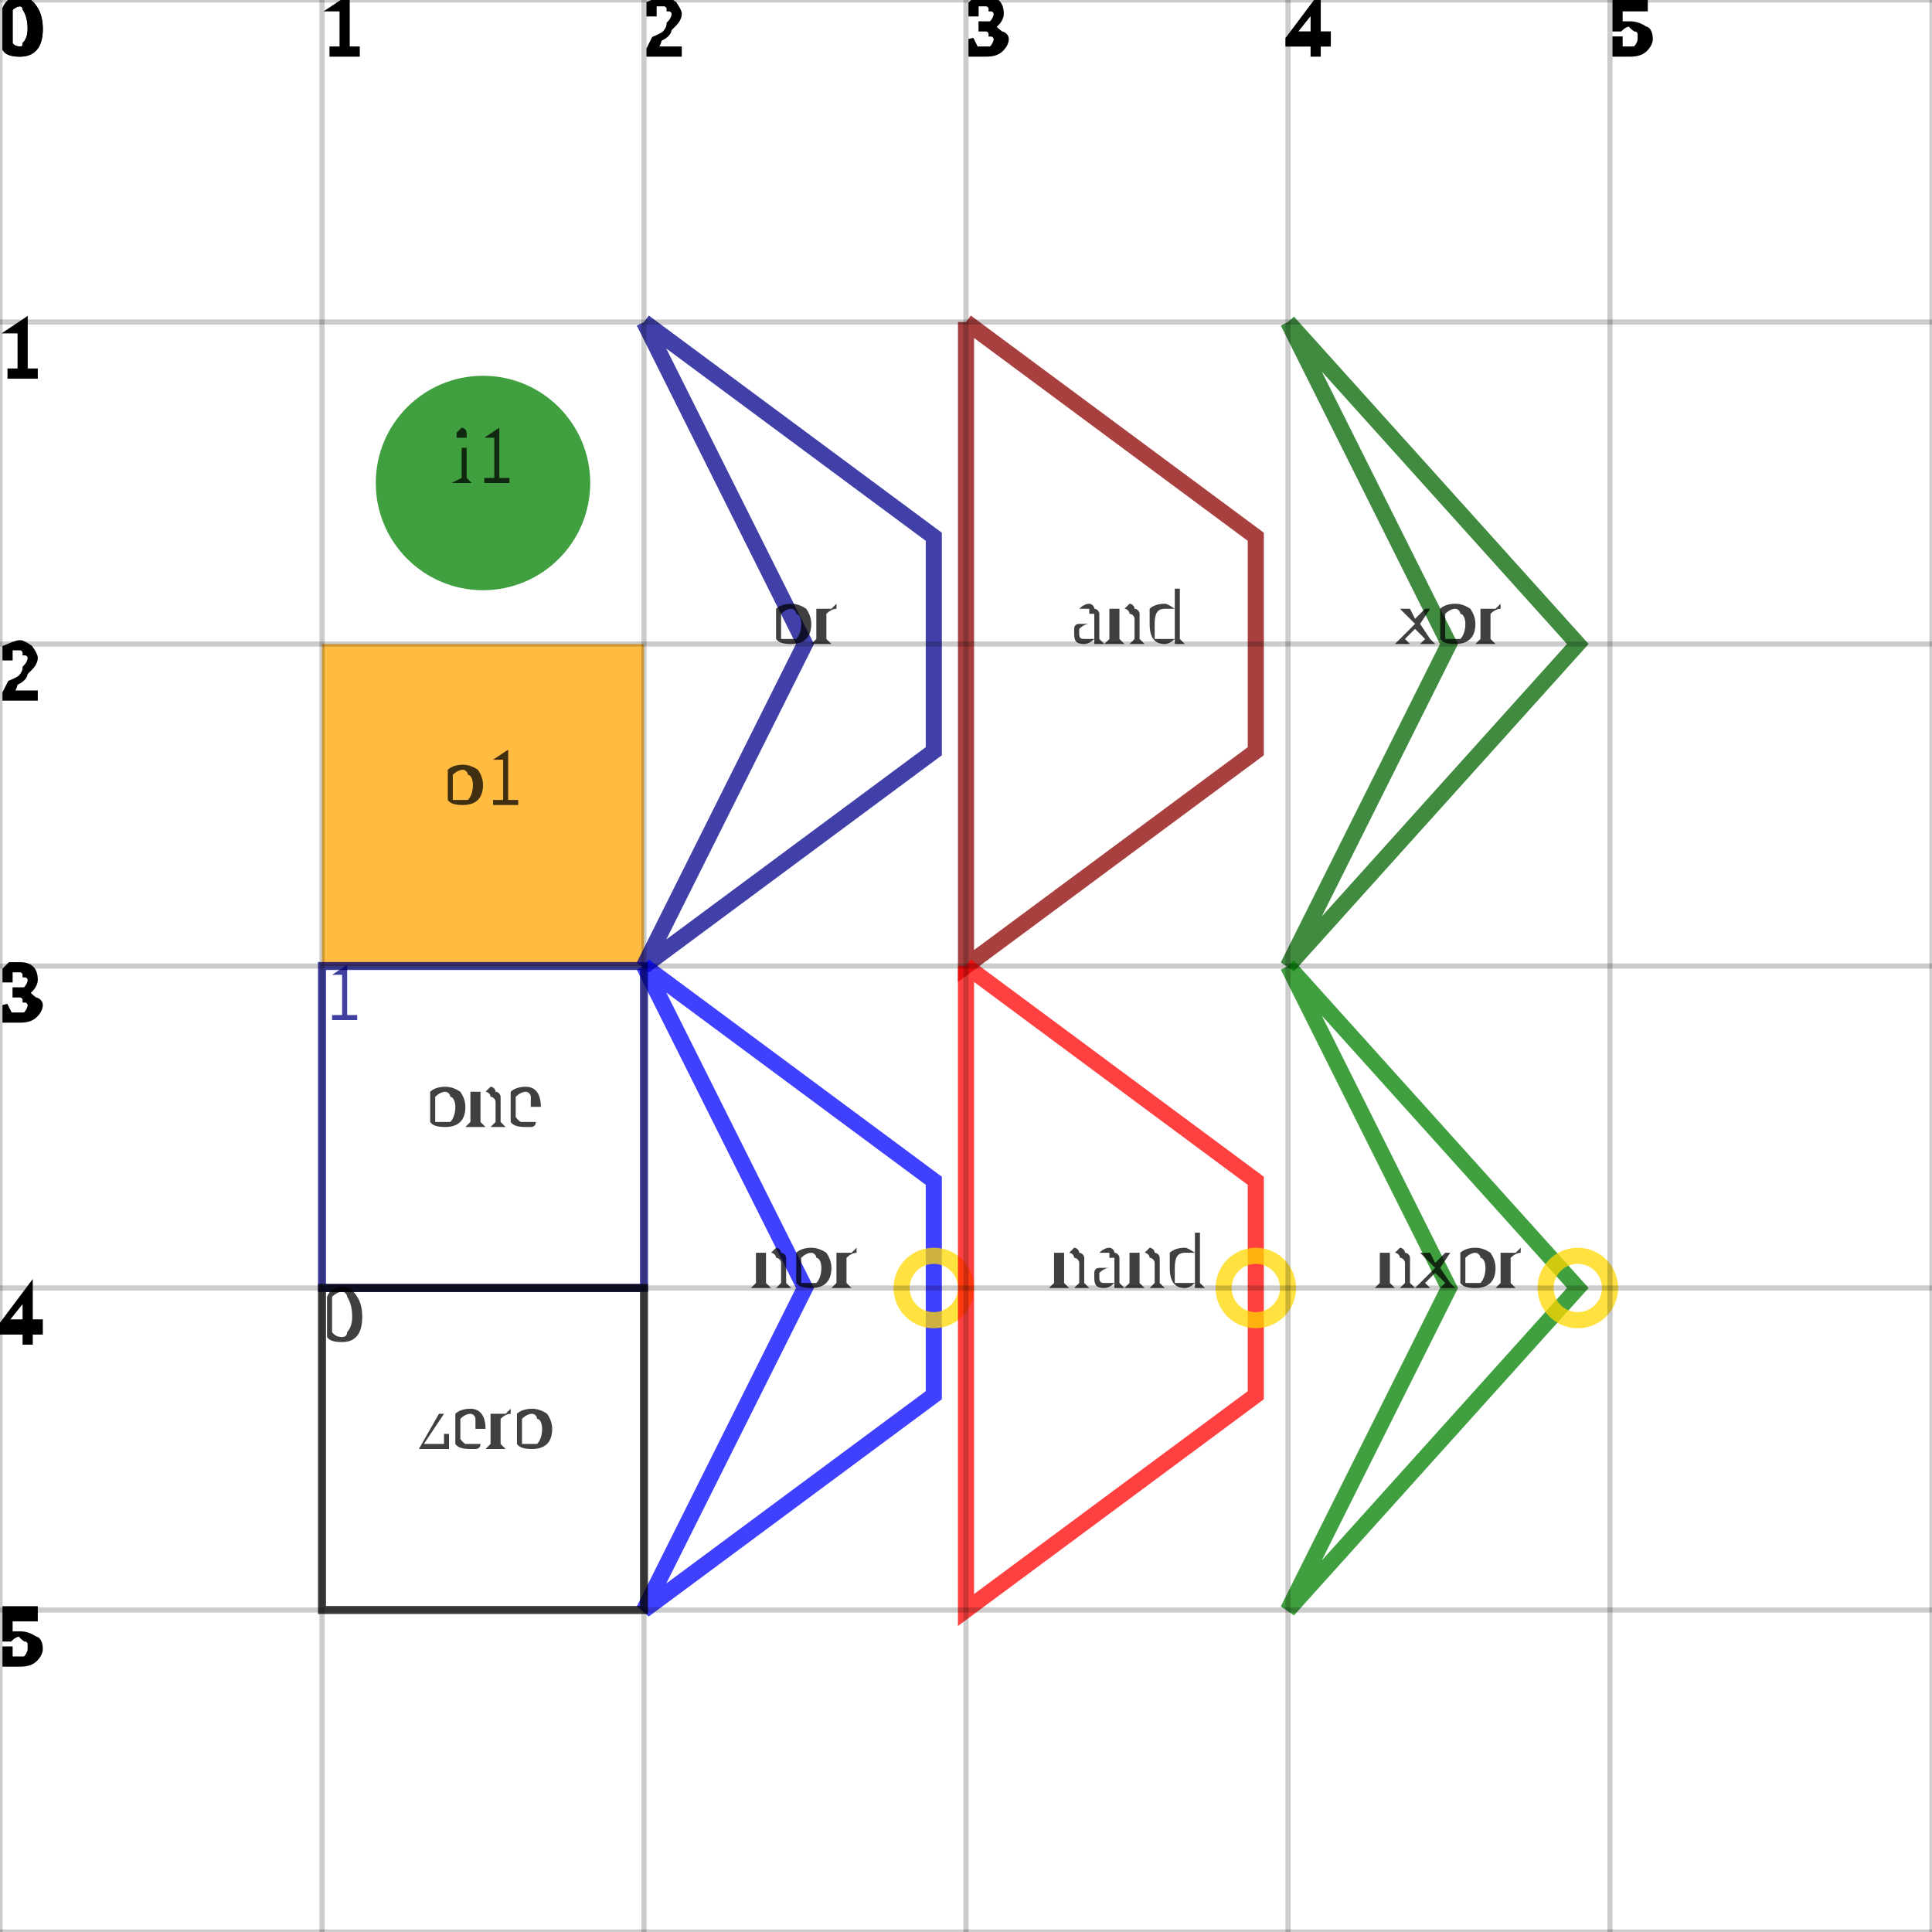
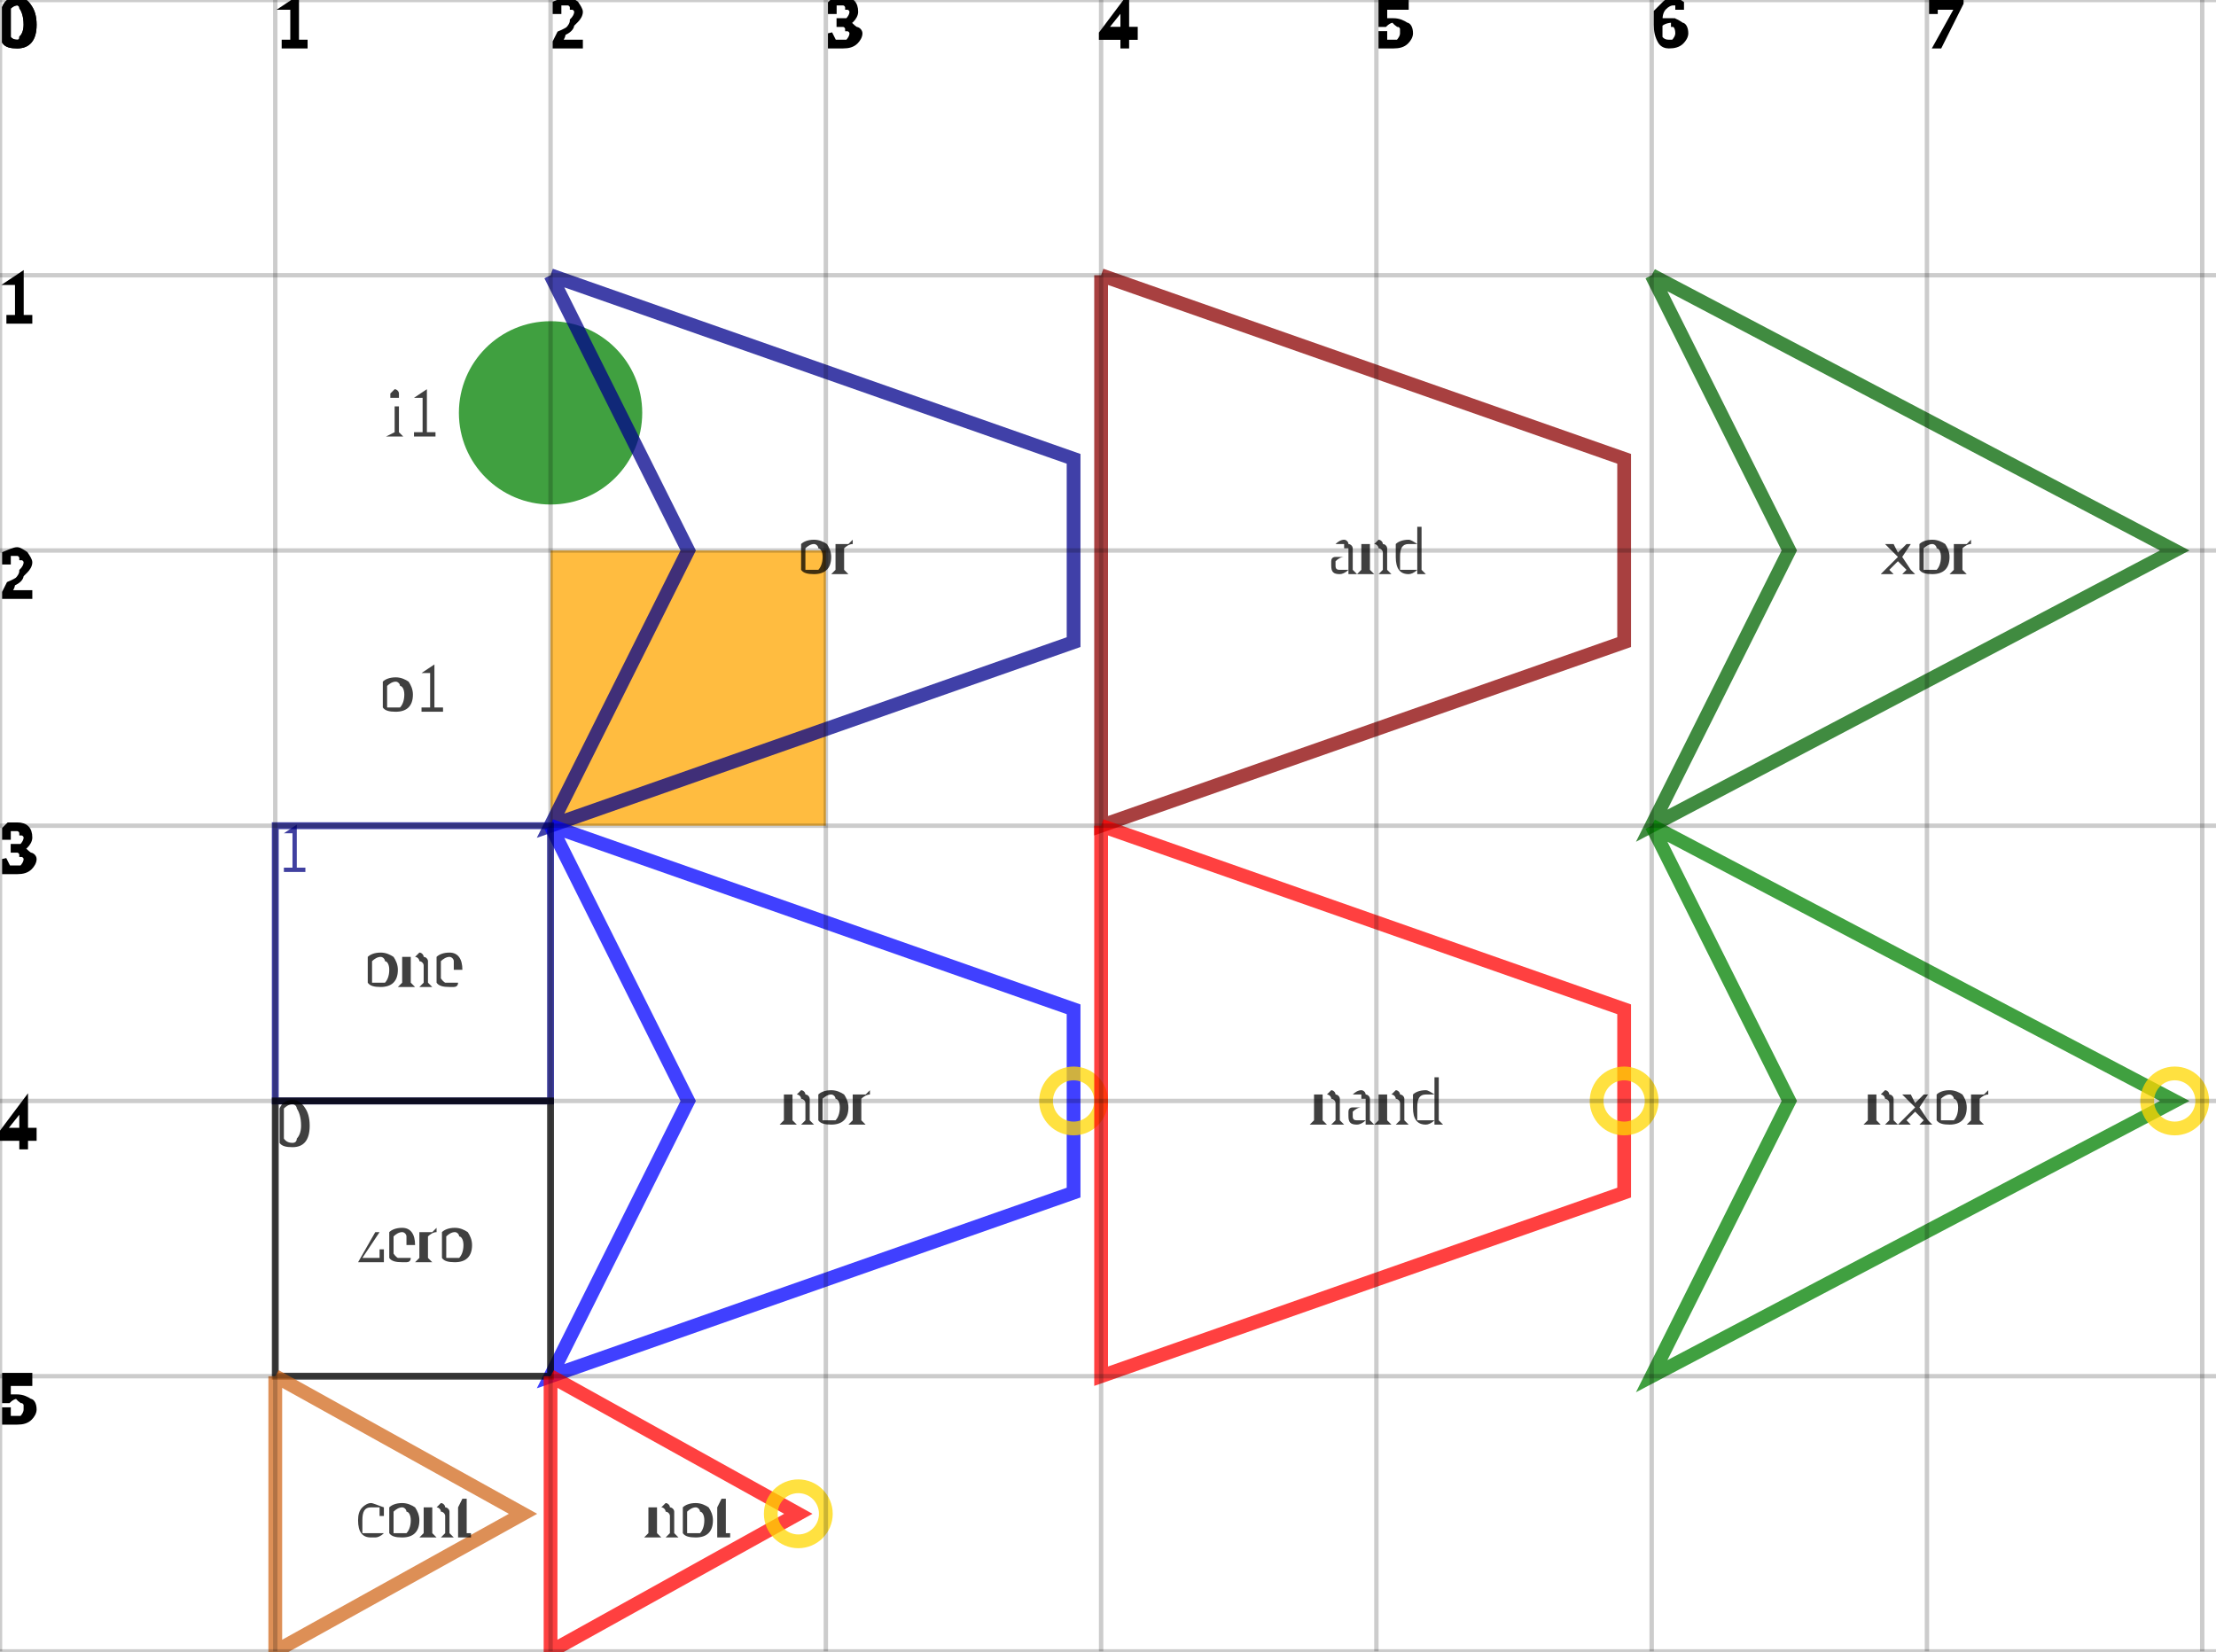
- <svg xmlns="http://www.w3.org/2000/svg" height="100%" viewBox="0 0 6 6" width="100%">
-   <circle cx="1.5" cy="1.5" fill="green" font-size="0.25" opacity="0.75" r="0.333" stroke-width="1" />
-   <text alignment-baseline="middle" font-size="0.25" opacity="0.75" stroke-width="1" text-anchor="middle" x="1.5" y="1.5">i1</text>
-   <rect fill="orange" font-size="0.25" height="1" opacity="0.75" stroke-width="1" width="1" x="1" y="2" />
-   <text alignment-baseline="middle" font-size="0.25" opacity="0.75" stroke-width="1" text-anchor="middle" x="1.5" y="2.5">o1</text>
-   <path d="M 2 1 L 2.9 1.667 L 2.9 2.333 L 2 3 L 2.5 2 L 2 1" fill-opacity="0" font-size="0.25" opacity="0.75" stroke="darkBlue" stroke-width="0.05" />
-   <text alignment-baseline="middle" font-size="0.25" opacity="0.75" stroke-width="1" text-anchor="middle" x="2.5" y="2">or</text>
-   <path d="M 2 3 L 2.9 3.667 L 2.9 4.333 L 2 5 L 2.5 4 L 2 3" fill-opacity="0" font-size="0.25" opacity="0.75" stroke="Blue" stroke-width="0.05" />
-   <circle cx="2.9" cy="4" fill-opacity="0" font-size="0.25" opacity="0.75" r="0.1" stroke="gold" stroke-width="0.05" />
-   <text alignment-baseline="middle" font-size="0.25" opacity="0.75" stroke-width="1" text-anchor="middle" x="2.5" y="4">nor</text>
-   <path d="M 3 1 L 3.9 1.667 L 3.9 2.333 L 3 3 L 3 1" fill-opacity="0" font-size="0.25" opacity="0.75" stroke="darkRed" stroke-width="0.05" />
-   <text alignment-baseline="middle" font-size="0.25" opacity="0.75" stroke-width="1" text-anchor="middle" x="3.5" y="2">and</text>
-   <path d="M 3 3 L 3.9 3.667 L 3.9 4.333 L 3 5 L 3 3" fill-opacity="0" font-size="0.25" opacity="0.75" stroke="Red" stroke-width="0.05" />
+ <svg xmlns="http://www.w3.org/2000/svg" height="100%" viewBox="0 0 8.05 6" width="100%">
+   <rect fill-opacity="0" font-size="0.25" height="1" opacity="0.75" stroke-opacity="0" stroke-width="1" width="1" x="1" y="1" />
+   <circle cx="2" cy="1.5" fill="green" font-size="0.25" opacity="0.75" r="0.333" stroke-width="1" />
+   <text dominant-baseline="central" font-size="0.25" opacity="0.75" stroke-width="1" text-anchor="middle" x="1.5" y="1.5">i1</text>
+   <rect fill-opacity="0" font-size="0.25" height="1" opacity="0.75" stroke-opacity="0" stroke-width="1" width="1" x="1" y="2" />
+   <rect fill="orange" font-size="0.25" height="1" opacity="0.75" stroke-width="1" width="1" x="2" y="2" />
+   <text dominant-baseline="central" font-size="0.25" opacity="0.75" stroke-width="1" text-anchor="middle" x="1.5" y="2.5">o1</text>
+   <rect fill-opacity="0" font-size="0.25" height="2" opacity="0.75" stroke-opacity="0" stroke-width="1" width="2" x="2" y="1" />
+   <path d="M 2 1 L 3.9 1.667 L 3.9 2.333 L 2 3 L 2.5 2 L 2 1" fill-opacity="0" font-size="0.25" opacity="0.75" stroke="darkBlue" stroke-width="0.05" />
+   <text dominant-baseline="central" font-size="0.25" opacity="0.75" stroke-width="1" text-anchor="middle" x="3" y="2">or</text>
+   <rect fill-opacity="0" font-size="0.25" height="2" opacity="0.75" stroke-opacity="0" stroke-width="1" width="2" x="2" y="3" />
+   <path d="M 2 3 L 3.9 3.667 L 3.9 4.333 L 2 5 L 2.5 4 L 2 3" fill-opacity="0" font-size="0.25" opacity="0.75" stroke="Blue" stroke-width="0.05" />
  <circle cx="3.9" cy="4" fill-opacity="0" font-size="0.25" opacity="0.75" r="0.1" stroke="gold" stroke-width="0.05" />
-   <text alignment-baseline="middle" font-size="0.25" opacity="0.75" stroke-width="1" text-anchor="middle" x="3.5" y="4">nand</text>
-   <path d="M 4 1 L 4.9 2 L 4 3 L 4.5 2 L 4 1 " fill-opacity="0" font-size="0.25" opacity="0.75" stroke="darkGreen" stroke-width="0.05" />
-   <text alignment-baseline="middle" font-size="0.25" opacity="0.75" stroke-width="1" text-anchor="middle" x="4.5" y="2">xor</text>
-   <path d="M 4 3 L 4.9 4 L 4 5 L 4.5 4 L 4 3 " fill-opacity="0" font-size="0.25" opacity="0.75" stroke="Green" stroke-width="0.05" />
-   <circle cx="4.9" cy="4" fill-opacity="0" font-size="0.25" opacity="0.75" r="0.1" stroke="gold" stroke-width="0.05" />
-   <text alignment-baseline="middle" font-size="0.25" opacity="0.75" stroke-width="1" text-anchor="middle" x="4.5" y="4">nxor</text>
+   <text dominant-baseline="central" font-size="0.25" opacity="0.75" stroke-width="1" text-anchor="middle" x="3" y="4">nor</text>
+   <rect fill-opacity="0" font-size="0.25" height="2" opacity="0.75" stroke-opacity="0" stroke-width="1" width="2" x="4" y="1" />
+   <path d="M 4 1 L 5.9 1.667 L 5.9 2.333 L 4 3 L 4 1" fill-opacity="0" font-size="0.25" opacity="0.75" stroke="darkRed" stroke-width="0.05" />
+   <text dominant-baseline="central" font-size="0.25" opacity="0.75" stroke-width="1" text-anchor="middle" x="5" y="2">and</text>
+   <rect fill-opacity="0" font-size="0.25" height="2" opacity="0.75" stroke-opacity="0" stroke-width="1" width="2" x="4" y="3" />
+   <path d="M 4 3 L 5.9 3.667 L 5.9 4.333 L 4 5 L 4 3" fill-opacity="0" font-size="0.25" opacity="0.75" stroke="Red" stroke-width="0.05" />
+   <circle cx="5.9" cy="4" fill-opacity="0" font-size="0.25" opacity="0.75" r="0.1" stroke="gold" stroke-width="0.05" />
+   <text dominant-baseline="central" font-size="0.25" opacity="0.75" stroke-width="1" text-anchor="middle" x="5" y="4">nand</text>
+   <rect fill-opacity="0" font-size="0.25" height="2" opacity="0.75" stroke-opacity="0" stroke-width="1" width="2" x="6" y="1" />
+   <path d="M 6 1 L 7.9 2 L 6 3 L 6.5 2 L 6 1 " fill-opacity="0" font-size="0.25" opacity="0.75" stroke="darkGreen" stroke-width="0.05" />
+   <text dominant-baseline="central" font-size="0.25" opacity="0.75" stroke-width="1" text-anchor="middle" x="7" y="2">xor</text>
+   <rect fill-opacity="0" font-size="0.25" height="2" opacity="0.75" stroke-opacity="0" stroke-width="1" width="2" x="6" y="3" />
+   <path d="M 6 3 L 7.9 4 L 6 5 L 6.5 4 L 6 3 " fill-opacity="0" font-size="0.25" opacity="0.75" stroke="Green" stroke-width="0.05" />
+   <circle cx="7.9" cy="4" fill-opacity="0" font-size="0.25" opacity="0.75" r="0.1" stroke="gold" stroke-width="0.05" />
+   <text dominant-baseline="central" font-size="0.25" opacity="0.75" stroke-width="1" text-anchor="middle" x="7" y="4">nxor</text>
+   <rect fill-opacity="0" font-size="0.25" height="1" opacity="0.75" stroke-opacity="0" stroke-width="1" width="1" x="1" y="3" />
  <text dominant-baseline="hanging" fill="Navy" fill-opacity="1" font-size="0.25" opacity="0.75" stroke-width="1" text-anchor="start" x="1" y="3">1</text>
  <rect fill-opacity="0" font-size="0.25" height="1" opacity="0.75" stroke="Navy" stroke-opacity="1" stroke-width="0.025" width="1" x="1" y="3" />
-   <text alignment-baseline="middle" font-size="0.25" opacity="0.75" stroke-width="1" text-anchor="middle" x="1.5" y="3.5">one</text>
+   <text dominant-baseline="central" font-size="0.25" opacity="0.75" stroke-width="1" text-anchor="middle" x="1.5" y="3.5">one</text>
+   <rect fill-opacity="0" font-size="0.25" height="1" opacity="0.75" stroke-opacity="0" stroke-width="1" width="1" x="1" y="4" />
  <text dominant-baseline="hanging" fill="Black" fill-opacity="1" font-size="0.25" opacity="0.75" stroke-width="1" text-anchor="start" x="1" y="4">0</text>
  <rect fill-opacity="0" font-size="0.25" height="1" opacity="0.75" stroke="Black" stroke-opacity="1" stroke-width="0.025" width="1" x="1" y="4" />
-   <text alignment-baseline="middle" font-size="0.25" opacity="0.75" stroke-width="1" text-anchor="middle" x="1.5" y="4.5">zero</text>
+   <text dominant-baseline="central" font-size="0.25" opacity="0.75" stroke-width="1" text-anchor="middle" x="1.5" y="4.5">zero</text>
+   <rect fill-opacity="0" font-size="0.25" height="1" opacity="0.75" stroke-opacity="0" stroke-width="1" width="1" x="1" y="5" />
+   <path d="M 1 5 L 1.9 5.5 L 1 6 L 1 5 " fill-opacity="0" font-size="0.25" opacity="0.75" stroke="chocolate" stroke-width="0.05" />
+   <text dominant-baseline="central" font-size="0.25" opacity="0.75" stroke-width="1" text-anchor="middle" x="1.5" y="5.5">cont</text>
+   <rect fill-opacity="0" font-size="0.25" height="1" opacity="0.75" stroke-opacity="0" stroke-width="1" width="1" x="2" y="5" />
+   <path d="M 2 5 L 2.9 5.5 L 2 6 L 2 5 " fill-opacity="0" font-size="0.25" opacity="0.75" stroke="red" stroke-width="0.05" />
+   <circle cx="2.9" cy="5.5" fill-opacity="0" font-size="0.25" opacity="0.75" r="0.1" stroke="gold" stroke-width="0.05" />
+   <text dominant-baseline="central" font-size="0.25" opacity="0.75" stroke-width="1" text-anchor="middle" x="2.5" y="5.5">not</text>
  <line dominant-baseline="hanging" font-size="0.25" opacity="0.2" stroke="black" stroke-width="0.016" text-anchor="start" x1="0" x2="0" y1="0" y2="6" />
  <text dominant-baseline="hanging" fill="black" font-size="0.25" opacity="1" stroke="black" stroke-width="0.016" text-anchor="start" x="0" y="0">0</text>
  <line dominant-baseline="hanging" font-size="0.25" opacity="0.2" stroke="black" stroke-width="0.016" text-anchor="start" x1="1" x2="1" y1="0" y2="6" />
  <text dominant-baseline="hanging" fill="black" font-size="0.25" opacity="1" stroke="black" stroke-width="0.016" text-anchor="start" x="1" y="0">1</text>
  <line dominant-baseline="hanging" font-size="0.25" opacity="0.2" stroke="black" stroke-width="0.016" text-anchor="start" x1="2" x2="2" y1="0" y2="6" />
  <text dominant-baseline="hanging" fill="black" font-size="0.25" opacity="1" stroke="black" stroke-width="0.016" text-anchor="start" x="2" y="0">2</text>
  <line dominant-baseline="hanging" font-size="0.25" opacity="0.2" stroke="black" stroke-width="0.016" text-anchor="start" x1="3" x2="3" y1="0" y2="6" />
  <text dominant-baseline="hanging" fill="black" font-size="0.25" opacity="1" stroke="black" stroke-width="0.016" text-anchor="start" x="3" y="0">3</text>
  <line dominant-baseline="hanging" font-size="0.25" opacity="0.2" stroke="black" stroke-width="0.016" text-anchor="start" x1="4" x2="4" y1="0" y2="6" />
  <text dominant-baseline="hanging" fill="black" font-size="0.25" opacity="1" stroke="black" stroke-width="0.016" text-anchor="start" x="4" y="0">4</text>
  <line dominant-baseline="hanging" font-size="0.25" opacity="0.2" stroke="black" stroke-width="0.016" text-anchor="start" x1="5" x2="5" y1="0" y2="6" />
  <text dominant-baseline="hanging" fill="black" font-size="0.25" opacity="1" stroke="black" stroke-width="0.016" text-anchor="start" x="5" y="0">5</text>
  <line dominant-baseline="hanging" font-size="0.25" opacity="0.2" stroke="black" stroke-width="0.016" text-anchor="start" x1="6" x2="6" y1="0" y2="6" />
-   <line dominant-baseline="hanging" font-size="0.25" opacity="0.2" stroke="black" stroke-width="0.016" text-anchor="start" x1="0" x2="6" y1="0" y2="0" />
+   <text dominant-baseline="hanging" fill="black" font-size="0.25" opacity="1" stroke="black" stroke-width="0.016" text-anchor="start" x="6" y="0">6</text>
+   <line dominant-baseline="hanging" font-size="0.25" opacity="0.2" stroke="black" stroke-width="0.016" text-anchor="start" x1="7" x2="7" y1="0" y2="6" />
+   <text dominant-baseline="hanging" fill="black" font-size="0.25" opacity="1" stroke="black" stroke-width="0.016" text-anchor="start" x="7" y="0">7</text>
+   <line dominant-baseline="hanging" font-size="0.25" opacity="0.2" stroke="black" stroke-width="0.016" text-anchor="start" x1="8" x2="8" y1="0" y2="6" />
+   <line dominant-baseline="hanging" font-size="0.25" opacity="0.2" stroke="black" stroke-width="0.016" text-anchor="start" x1="0" x2="8.05" y1="0" y2="0" />
  <text dominant-baseline="hanging" fill="black" font-size="0.25" opacity="1" stroke="black" stroke-width="0.016" text-anchor="start" x="0" y="0">0</text>
-   <line dominant-baseline="hanging" font-size="0.25" opacity="0.2" stroke="black" stroke-width="0.016" text-anchor="start" x1="0" x2="6" y1="1" y2="1" />
+   <line dominant-baseline="hanging" font-size="0.25" opacity="0.2" stroke="black" stroke-width="0.016" text-anchor="start" x1="0" x2="8.05" y1="1" y2="1" />
  <text dominant-baseline="hanging" fill="black" font-size="0.25" opacity="1" stroke="black" stroke-width="0.016" text-anchor="start" x="0" y="1">1</text>
-   <line dominant-baseline="hanging" font-size="0.25" opacity="0.2" stroke="black" stroke-width="0.016" text-anchor="start" x1="0" x2="6" y1="2" y2="2" />
+   <line dominant-baseline="hanging" font-size="0.25" opacity="0.2" stroke="black" stroke-width="0.016" text-anchor="start" x1="0" x2="8.05" y1="2" y2="2" />
  <text dominant-baseline="hanging" fill="black" font-size="0.25" opacity="1" stroke="black" stroke-width="0.016" text-anchor="start" x="0" y="2">2</text>
-   <line dominant-baseline="hanging" font-size="0.25" opacity="0.2" stroke="black" stroke-width="0.016" text-anchor="start" x1="0" x2="6" y1="3" y2="3" />
+   <line dominant-baseline="hanging" font-size="0.25" opacity="0.2" stroke="black" stroke-width="0.016" text-anchor="start" x1="0" x2="8.05" y1="3" y2="3" />
  <text dominant-baseline="hanging" fill="black" font-size="0.25" opacity="1" stroke="black" stroke-width="0.016" text-anchor="start" x="0" y="3">3</text>
-   <line dominant-baseline="hanging" font-size="0.25" opacity="0.2" stroke="black" stroke-width="0.016" text-anchor="start" x1="0" x2="6" y1="4" y2="4" />
+   <line dominant-baseline="hanging" font-size="0.25" opacity="0.2" stroke="black" stroke-width="0.016" text-anchor="start" x1="0" x2="8.05" y1="4" y2="4" />
  <text dominant-baseline="hanging" fill="black" font-size="0.25" opacity="1" stroke="black" stroke-width="0.016" text-anchor="start" x="0" y="4">4</text>
-   <line dominant-baseline="hanging" font-size="0.25" opacity="0.2" stroke="black" stroke-width="0.016" text-anchor="start" x1="0" x2="6" y1="5" y2="5" />
+   <line dominant-baseline="hanging" font-size="0.25" opacity="0.2" stroke="black" stroke-width="0.016" text-anchor="start" x1="0" x2="8.05" y1="5" y2="5" />
  <text dominant-baseline="hanging" fill="black" font-size="0.25" opacity="1" stroke="black" stroke-width="0.016" text-anchor="start" x="0" y="5">5</text>
-   <line dominant-baseline="hanging" font-size="0.25" opacity="0.2" stroke="black" stroke-width="0.016" text-anchor="start" x1="0" x2="6" y1="6" y2="6" />
+   <line dominant-baseline="hanging" font-size="0.25" opacity="0.2" stroke="black" stroke-width="0.016" text-anchor="start" x1="0" x2="8.05" y1="6" y2="6" />
</svg>
